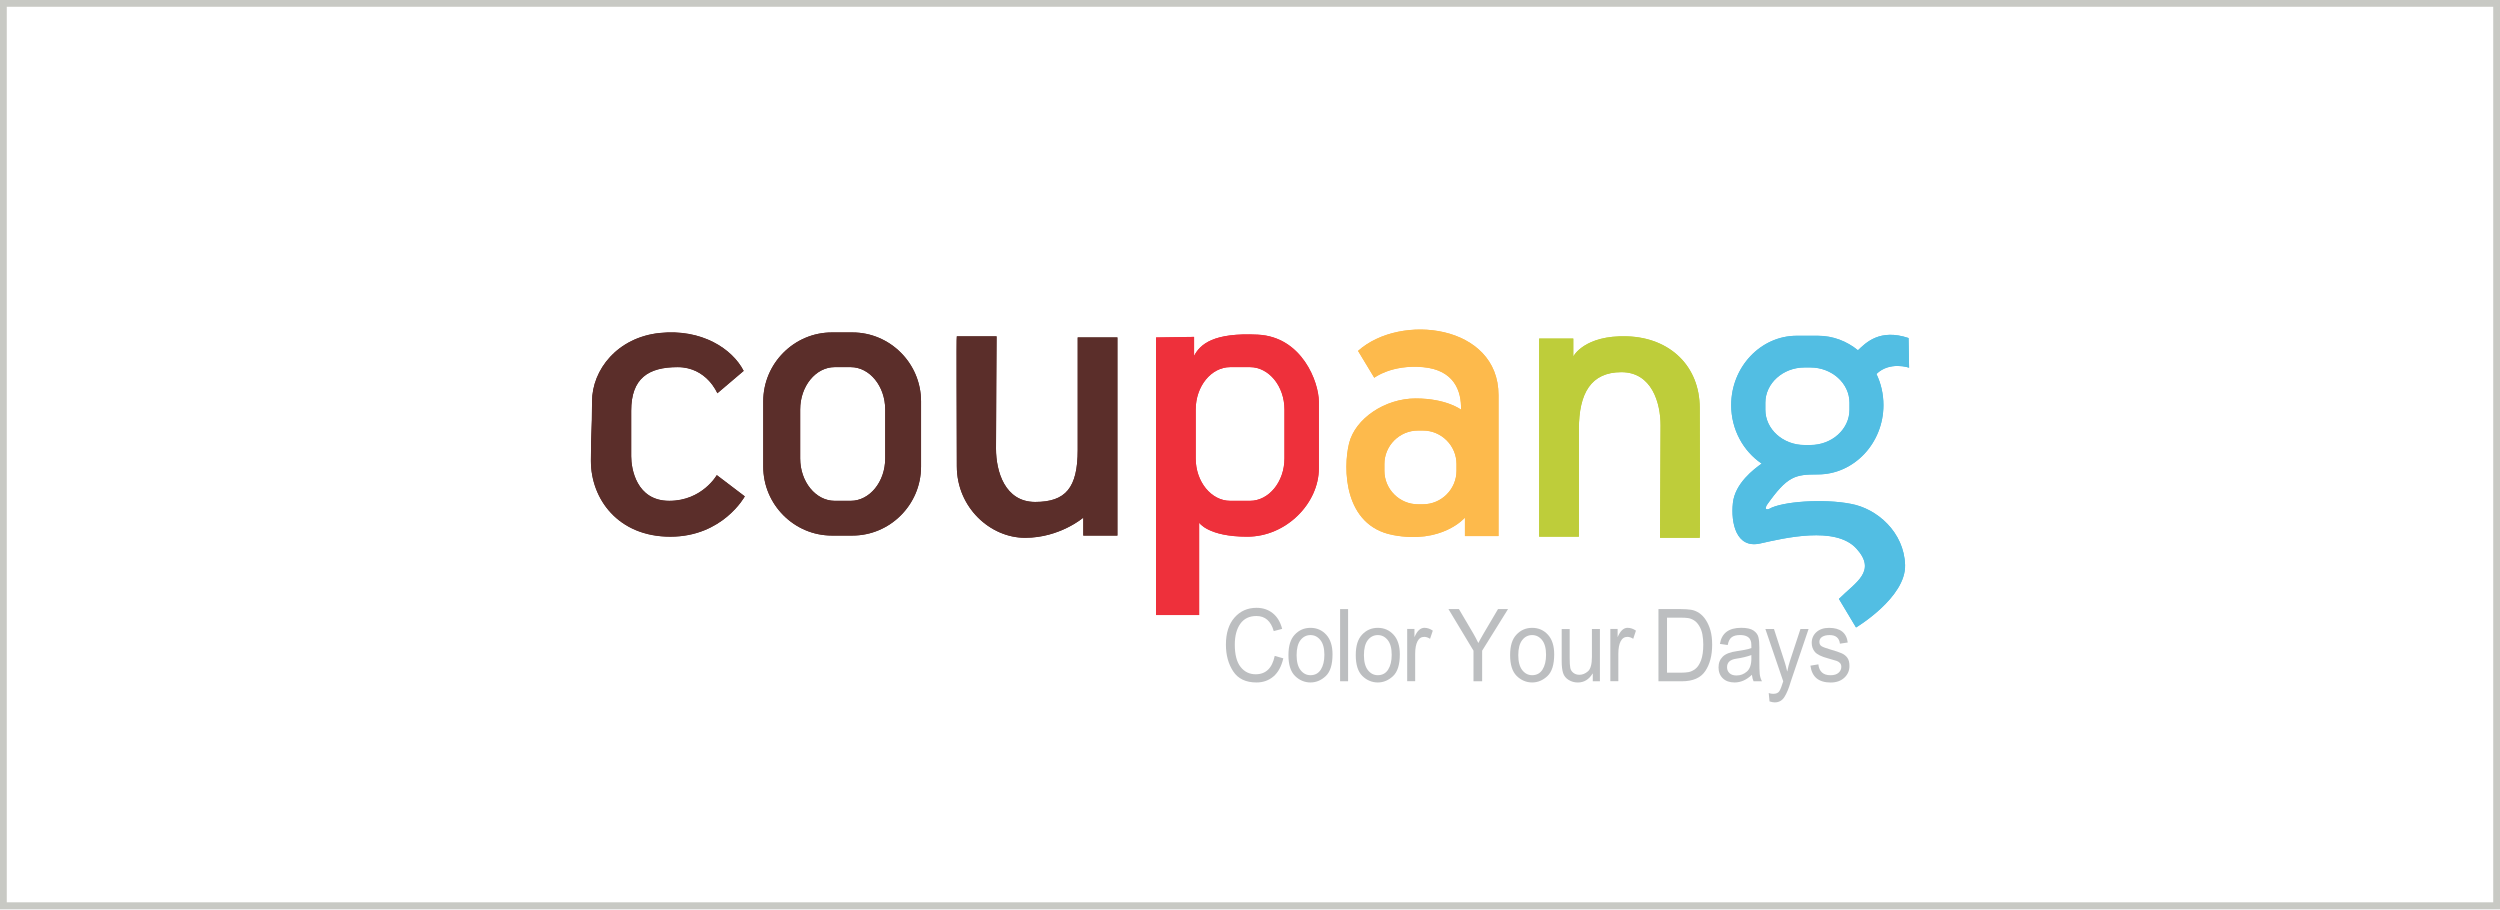
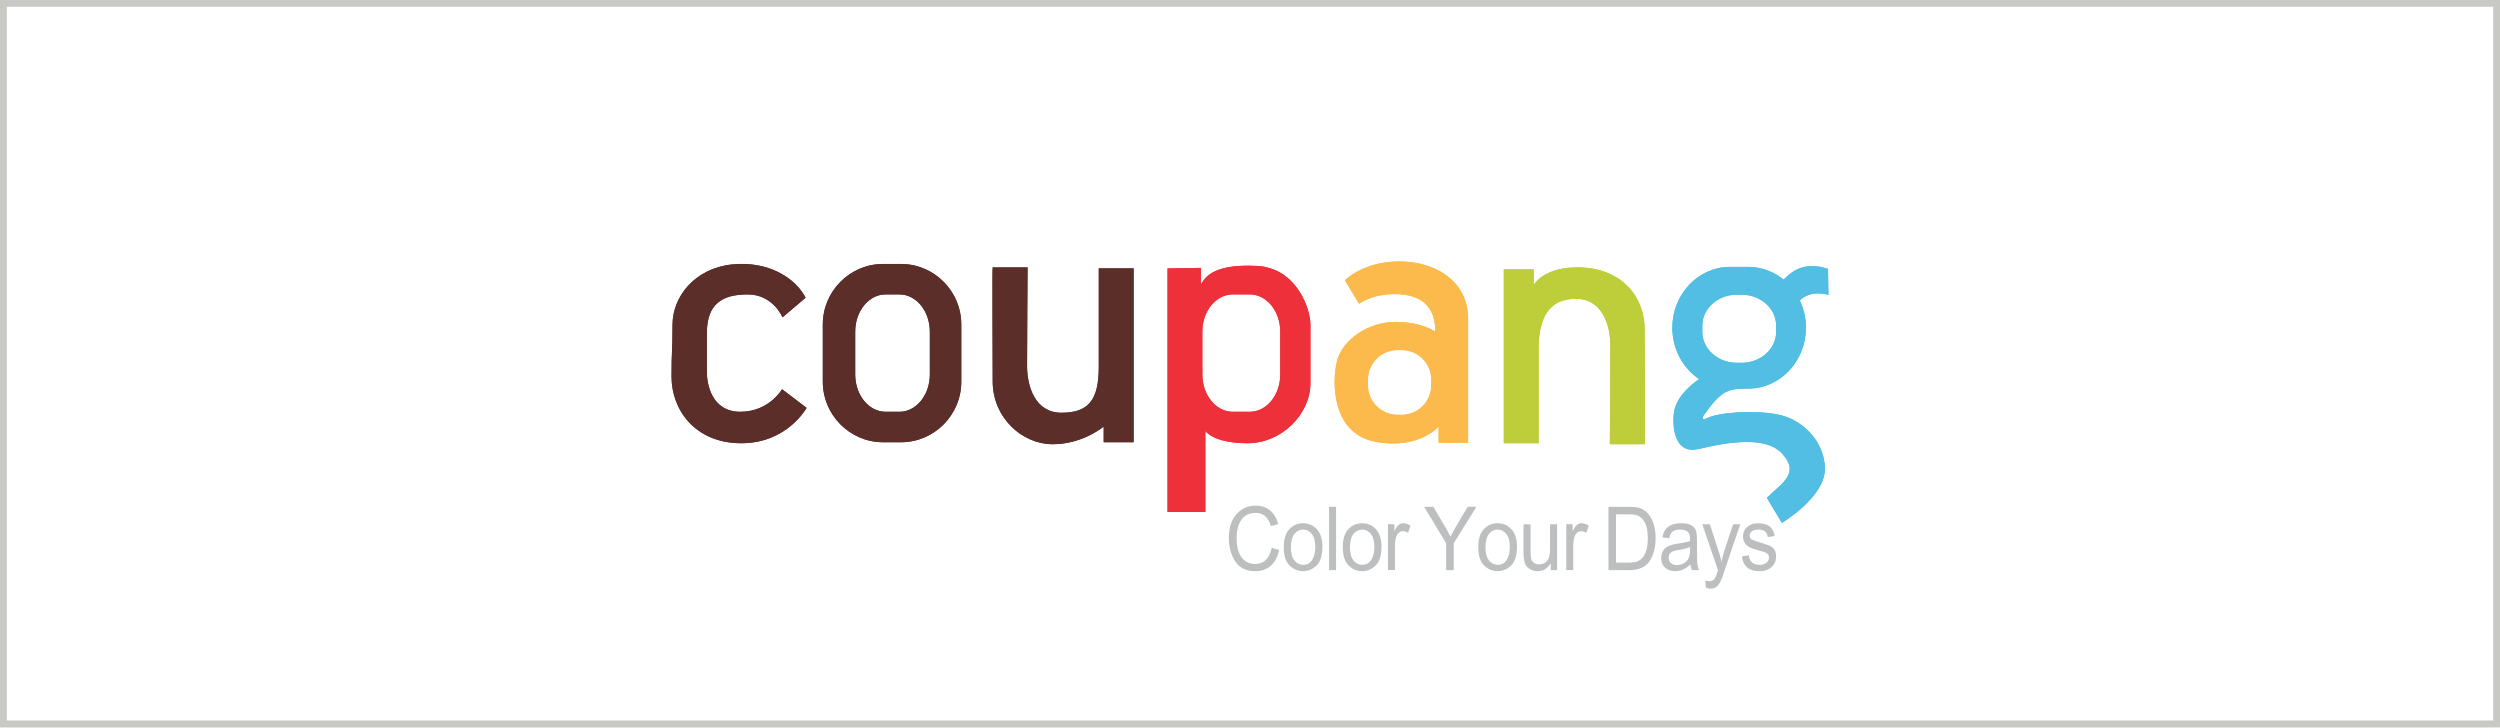
- <svg xmlns="http://www.w3.org/2000/svg" width="275" height="100" viewBox="0 0 275 100" fill="none">
-   <rect x="0.372" y="0.372" width="274.255" height="99.255" fill="white" />
-   <rect x="0.372" y="0.372" width="274.255" height="99.255" stroke="#C8C9C4" stroke-width="0.745" />
-   <g clip-path="url(#clip0_10_4028)">
-     <path fill-rule="evenodd" clip-rule="evenodd" d="M81.805 40.801L78.909 43.263C78.909 43.263 77.744 40.388 74.54 40.388C71.336 40.388 69.432 41.603 69.432 45.192V50.198C69.432 51.546 69.987 55.1 73.617 55.1C77.246 55.1 78.848 52.27 78.848 52.27L81.926 54.608C81.926 54.608 79.511 59.04 73.74 59.04C67.969 59.04 65 54.862 65 50.702C65 47.057 65.124 47.736 65.124 44.189C65.124 40.642 67.947 37.114 72.57 36.632C77.192 36.153 80.558 38.38 81.802 40.801H81.805Z" fill="#5B2E2A" />
-     <path fill-rule="evenodd" clip-rule="evenodd" d="M105.254 37H109.622C109.622 37 109.559 46.898 109.559 49.37C109.559 51.841 110.527 55.22 113.867 55.22C117.208 55.22 118.547 53.685 118.547 49.494V37.124H122.912V58.916H119.162V56.943C119.162 56.943 116.58 59.16 112.76 59.16C108.94 59.16 105.251 55.839 105.251 51.28C105.251 46.721 105.187 37 105.251 37H105.254Z" fill="#5B2E2A" />
-     <path fill-rule="evenodd" clip-rule="evenodd" d="M186.97 59.16H182.601C182.601 59.16 182.665 49.262 182.665 46.787C182.665 44.313 181.7 40.94 178.357 40.94C175.013 40.94 173.68 43.25 173.68 47.206V59.037H169.312V37.248H173.065V39.218C173.065 39.218 174.258 36.848 179.001 37.003C183.747 37.159 186.97 40.322 186.97 44.881C186.97 49.44 187.034 59.16 186.97 59.16Z" fill="#BECD3A" />
-     <path fill-rule="evenodd" clip-rule="evenodd" d="M91.51 36.572H93.76C97.916 36.572 101.313 39.979 101.313 44.151V51.334C101.313 55.503 97.916 58.913 93.76 58.913H91.51C87.357 58.913 83.956 55.503 83.956 51.334V44.151C83.956 39.979 87.357 36.572 91.51 36.572ZM91.821 40.385C89.73 40.385 88.02 42.486 88.02 45.046V50.436C88.02 52.996 89.73 55.096 91.821 55.096H93.572C95.666 55.096 97.373 52.999 97.373 50.436V45.046C97.373 42.486 95.663 40.385 93.572 40.385H91.821Z" fill="#5B2E2A" />
-     <path fill-rule="evenodd" clip-rule="evenodd" d="M127.164 37.124V67.654H131.904V57.498C131.904 57.498 132.881 59.037 137.195 59.037C141.51 59.037 145.073 55.344 145.073 51.527V44.202C145.073 42.048 143.233 37.057 138.363 36.816C133.496 36.575 132.018 37.86 131.348 39.157V37.063L127.161 37.127L127.164 37.124ZM135.33 40.385H137.491C139.581 40.385 141.291 42.485 141.291 45.046V50.436C141.291 52.996 139.578 55.096 137.491 55.096H135.33C133.239 55.096 131.526 52.999 131.526 50.436V45.046C131.526 42.485 133.239 40.385 135.33 40.385Z" fill="#EE303B" />
-     <path fill-rule="evenodd" clip-rule="evenodd" d="M149.388 38.602L151.171 41.556C151.171 41.556 153.081 40.081 156.526 40.388C159.971 40.696 160.774 43.034 160.714 45.065C160.714 45.065 159.112 43.834 155.727 43.834C152.341 43.834 149.08 46.048 148.404 48.758C147.728 51.467 147.789 57.806 153.204 58.85C158.623 59.897 161.145 56.94 161.145 56.94V58.97H164.838V43.463C164.838 35.718 154.074 34.405 149.388 38.602ZM155.971 47.362H156.529C158.556 47.362 160.216 49.021 160.216 51.048V51.788C160.216 53.815 158.556 55.477 156.529 55.477H155.971C153.944 55.477 152.284 53.818 152.284 51.788V51.048C152.284 49.021 153.944 47.362 155.971 47.362Z" fill="#FDBA4C" />
-     <path fill-rule="evenodd" clip-rule="evenodd" d="M204.375 38.532C205.251 37.701 206.78 36.128 209.94 37.187L210 40.449C210 40.449 207.877 39.709 206.409 41.14C206.903 42.171 207.179 43.336 207.179 44.563C207.179 48.758 203.934 52.187 199.971 52.187C197.44 52.187 196.608 52.355 194.34 55.569C193.985 56.251 194.619 55.975 194.619 55.975C196.012 55.163 200.6 54.84 203.569 55.423C206.494 55.94 209.451 58.564 209.559 62.149C209.664 65.737 204.166 69.024 204.166 69.024L202.284 65.883C204.093 64.072 206.497 62.853 204.2 60.338C201.903 57.828 196.259 59.196 193.614 59.786C190.968 60.379 190.384 57.498 190.619 55.325C190.857 53.152 192.96 51.588 193.785 51.001C191.77 49.643 190.431 47.263 190.431 44.567C190.431 40.373 193.677 36.94 197.64 36.94H199.975C201.627 36.94 203.153 37.536 204.378 38.536L204.375 38.532ZM198.49 40.423C196.123 40.423 194.188 42.168 194.188 44.3V45.081C194.188 47.213 196.123 48.958 198.49 48.958H199.14C201.51 48.958 203.442 47.213 203.442 45.081V44.3C203.442 42.168 201.51 40.423 199.14 40.423H198.49Z" fill="#52BEE3" />
-     <path d="M141.164 72.419C140.955 73.31 140.593 73.977 140.076 74.414C139.559 74.852 138.937 75.071 138.21 75.071C137.04 75.071 136.19 74.665 135.653 73.85C135.117 73.034 134.851 72.057 134.851 70.912C134.851 69.646 135.165 68.653 135.793 67.936C136.421 67.219 137.23 66.86 138.217 66.86C138.912 66.86 139.508 67.057 140 67.451C140.495 67.844 140.841 68.418 141.037 69.176L140.111 69.421C139.955 68.869 139.717 68.453 139.4 68.177C139.083 67.898 138.683 67.761 138.207 67.761C137.427 67.761 136.837 68.047 136.434 68.615C136.031 69.183 135.828 69.947 135.828 70.902C135.828 72.006 136.04 72.828 136.466 73.364C136.891 73.903 137.443 74.17 138.125 74.17C138.683 74.17 139.137 74.002 139.486 73.666C139.835 73.329 140.079 72.825 140.219 72.149L141.161 72.416L141.164 72.419Z" fill="#BCBEC0" />
-     <path d="M144.15 69.062C144.848 69.062 145.428 69.316 145.888 69.82C146.348 70.325 146.577 71.045 146.577 71.974C146.577 73.104 146.329 73.903 145.831 74.37C145.333 74.836 144.775 75.071 144.15 75.071C143.525 75.071 142.928 74.83 142.449 74.351C141.967 73.872 141.729 73.11 141.729 72.067C141.729 71.023 141.961 70.302 142.427 69.808C142.89 69.313 143.468 69.062 144.153 69.062H144.15ZM144.15 74.271C144.651 74.271 145.032 74.065 145.292 73.653C145.552 73.24 145.682 72.701 145.682 72.028C145.682 71.311 145.536 70.769 145.241 70.404C144.946 70.039 144.584 69.858 144.153 69.858C143.721 69.858 143.341 70.042 143.055 70.413C142.77 70.785 142.627 71.334 142.627 72.067C142.627 72.799 142.773 73.345 143.065 73.716C143.356 74.087 143.718 74.271 144.153 74.271H144.15Z" fill="#BCBEC0" />
-     <path d="M148.29 74.938H147.411V67H148.29V74.938Z" fill="#BCBEC0" />
-     <path d="M151.554 69.062C152.252 69.062 152.833 69.316 153.293 69.82C153.753 70.325 153.981 71.045 153.981 71.974C153.981 73.104 153.734 73.903 153.236 74.37C152.738 74.836 152.179 75.071 151.554 75.071C150.929 75.071 150.333 74.83 149.854 74.351C149.372 73.872 149.134 73.11 149.134 72.067C149.134 71.023 149.365 70.302 149.832 69.808C150.295 69.313 150.872 69.062 151.558 69.062H151.554ZM151.554 74.271C152.056 74.271 152.436 74.065 152.697 73.653C152.957 73.24 153.087 72.701 153.087 72.028C153.087 71.311 152.941 70.769 152.646 70.404C152.351 70.039 151.989 69.858 151.558 69.858C151.126 69.858 150.745 70.042 150.46 70.413C150.174 70.785 150.032 71.334 150.032 72.067C150.032 72.799 150.178 73.345 150.469 73.716C150.761 74.087 151.123 74.271 151.558 74.271H151.554Z" fill="#BCBEC0" />
-     <path d="M156.707 69.062C157.005 69.062 157.306 69.163 157.608 69.37L157.306 70.268C157.087 70.128 156.875 70.055 156.669 70.055C156.342 70.055 156.091 70.217 155.923 70.544C155.755 70.87 155.669 71.327 155.669 71.917V74.931H154.79V69.186H155.59V70.052H155.609C155.888 69.389 156.253 69.056 156.707 69.056V69.062Z" fill="#BCBEC0" />
-     <path d="M165.882 67L163.036 71.575V74.938H162.084V71.575L159.33 67H160.482L162.053 69.668C162.211 69.938 162.402 70.293 162.617 70.734C162.754 70.439 163.474 69.192 164.781 67H165.882Z" fill="#BCBEC0" />
-     <path d="M168.534 69.062C169.232 69.062 169.813 69.316 170.273 69.82C170.733 70.325 170.961 71.045 170.961 71.974C170.961 73.104 170.714 73.903 170.216 74.37C169.717 74.836 169.159 75.071 168.534 75.071C167.909 75.071 167.313 74.83 166.834 74.351C166.351 73.872 166.113 73.11 166.113 72.067C166.113 71.023 166.345 70.302 166.811 69.808C167.275 69.313 167.852 69.062 168.537 69.062H168.534ZM168.534 74.271C169.035 74.271 169.416 74.065 169.676 73.653C169.936 73.24 170.066 72.701 170.066 72.028C170.066 71.311 169.921 70.769 169.625 70.404C169.33 70.039 168.969 69.858 168.537 69.858C168.106 69.858 167.725 70.042 167.44 70.413C167.154 70.785 167.011 71.334 167.011 72.067C167.011 72.799 167.157 73.345 167.449 73.716C167.741 74.087 168.103 74.271 168.537 74.271H168.534Z" fill="#BCBEC0" />
-     <path d="M175.99 74.938H175.206V74.094H175.181C174.784 74.747 174.242 75.074 173.556 75.074C173.195 75.074 172.861 74.982 172.554 74.795C172.246 74.608 172.043 74.354 171.938 74.027C171.837 73.7 171.786 73.278 171.786 72.758V69.195H172.665V72.377C172.665 72.885 172.687 73.25 172.731 73.472C172.776 73.691 172.89 73.875 173.074 74.014C173.258 74.157 173.48 74.227 173.737 74.227C174.067 74.227 174.381 74.1 174.673 73.846C174.965 73.593 175.111 73.063 175.111 72.263V69.192H175.99V74.938Z" fill="#BCBEC0" />
-     <path d="M179.054 69.062C179.353 69.062 179.654 69.163 179.955 69.37L179.654 70.268C179.435 70.128 179.223 70.055 179.016 70.055C178.69 70.055 178.439 70.217 178.271 70.544C178.103 70.87 178.017 71.327 178.017 71.917V74.931H177.138V69.186H177.938V70.052H177.957C178.236 69.389 178.601 69.056 179.054 69.056V69.062Z" fill="#BCBEC0" />
-     <path d="M182.427 67H184.895C185.327 67 185.701 67.025 186.012 67.073C186.323 67.12 186.621 67.241 186.907 67.431C187.192 67.622 187.44 67.882 187.652 68.215C187.865 68.548 188.033 68.929 188.153 69.36C188.274 69.792 188.337 70.315 188.337 70.927C188.337 72.098 188.087 73.056 187.585 73.811C187.084 74.563 186.224 74.941 185.003 74.941H182.43V67.003L182.427 67ZM183.372 73.995H184.905C185.216 73.995 185.495 73.973 185.742 73.932C185.986 73.888 186.237 73.77 186.488 73.58C186.738 73.389 186.948 73.075 187.113 72.638C187.278 72.2 187.36 71.622 187.36 70.905C187.36 70.509 187.328 70.138 187.265 69.792C187.202 69.446 187.084 69.132 186.913 68.85C186.742 68.567 186.545 68.358 186.326 68.228C186.104 68.094 185.888 68.015 185.679 67.987C185.469 67.958 185.2 67.942 184.873 67.942H183.372V73.995Z" fill="#BCBEC0" />
-     <path d="M193.81 74.938H192.89C192.804 74.757 192.744 74.522 192.709 74.227C192.122 74.788 191.485 75.071 190.803 75.071C190.257 75.071 189.825 74.919 189.511 74.617C189.197 74.313 189.039 73.913 189.039 73.415C189.039 72.917 189.191 72.546 189.495 72.238C189.8 71.93 190.327 71.724 191.079 71.622L191.897 71.486C192.202 71.432 192.456 71.365 192.652 71.286C192.652 70.994 192.643 70.788 192.627 70.667C192.611 70.547 192.563 70.42 192.484 70.29C192.405 70.16 192.278 70.055 192.1 69.976C191.926 69.896 191.688 69.855 191.393 69.855C191.015 69.855 190.717 69.931 190.498 70.087C190.279 70.242 190.127 70.531 190.048 70.953L189.191 70.829C189.286 70.242 189.527 69.798 189.917 69.503C190.308 69.208 190.844 69.059 191.526 69.059C192.148 69.059 192.601 69.16 192.893 69.363C193.185 69.567 193.363 69.814 193.429 70.103C193.496 70.391 193.528 70.763 193.528 71.219V72.53C193.528 73.326 193.541 73.862 193.569 74.135C193.598 74.408 193.677 74.674 193.81 74.934V74.938ZM192.649 72.409V72.057C192.192 72.225 191.631 72.362 190.968 72.46C190.304 72.558 189.975 72.869 189.975 73.393C189.975 73.656 190.063 73.875 190.244 74.046C190.422 74.218 190.679 74.303 191.015 74.303C191.447 74.303 191.827 74.16 192.157 73.872C192.487 73.586 192.652 73.097 192.652 72.406L192.649 72.409Z" fill="#BCBEC0" />
-     <path d="M198.943 69.192L196.964 75.033C196.964 75.033 196.957 75.052 196.954 75.071C196.767 75.721 196.545 76.248 196.294 76.654C196.044 77.06 195.685 77.263 195.219 77.263C195.063 77.263 194.873 77.228 194.648 77.155L194.559 76.235C194.727 76.292 194.892 76.321 195.057 76.321C195.381 76.321 195.606 76.223 195.733 76.023C195.856 75.823 195.999 75.464 196.155 74.944L194.191 69.189H195.136L196.355 72.952C196.427 73.183 196.504 73.481 196.583 73.846H196.602C196.684 73.427 196.786 73.028 196.913 72.65L198.049 69.192H198.94H198.943Z" fill="#BCBEC0" />
-     <path d="M202.392 70.801C202.354 70.487 202.24 70.252 202.049 70.093C201.859 69.934 201.596 69.858 201.256 69.858C200.917 69.858 200.65 69.922 200.444 70.049C200.238 70.176 200.133 70.36 200.133 70.601C200.133 70.829 200.216 70.991 200.381 71.089C200.546 71.188 200.869 71.305 201.355 71.448C201.9 71.603 202.309 71.74 202.579 71.86C202.852 71.981 203.061 72.146 203.214 72.362C203.366 72.577 203.439 72.876 203.439 73.256C203.439 73.77 203.252 74.202 202.874 74.551C202.497 74.9 201.992 75.077 201.364 75.077C200.736 75.077 200.193 74.922 199.825 74.614C199.457 74.306 199.229 73.843 199.146 73.224L200.019 73.079C200.063 73.478 200.2 73.78 200.422 73.976C200.644 74.176 200.955 74.275 201.355 74.275C201.754 74.275 202.033 74.186 202.237 74.008C202.44 73.83 202.544 73.612 202.544 73.355C202.544 73.18 202.497 73.044 202.402 72.939C202.306 72.834 202.189 72.755 202.049 72.704C201.907 72.653 201.589 72.558 201.098 72.425C200.362 72.231 199.879 71.993 199.641 71.714C199.407 71.435 199.289 71.105 199.289 70.718C199.289 70.239 199.461 69.843 199.806 69.532C200.152 69.221 200.615 69.065 201.196 69.065C201.815 69.065 202.294 69.198 202.636 69.468C202.979 69.738 203.185 70.138 203.252 70.674L202.395 70.804L202.392 70.801Z" fill="#BCBEC0" />
-     <path fill-rule="evenodd" clip-rule="evenodd" d="M81.802 40.794L78.905 43.253C78.905 43.253 77.744 40.379 74.54 40.379C71.335 40.379 69.432 41.591 69.432 45.179V50.185C69.432 51.53 69.987 55.087 73.617 55.087C77.246 55.087 78.848 52.257 78.848 52.257L81.926 54.595C81.926 54.595 79.511 59.027 73.74 59.027C67.969 59.027 65 54.858 65 50.693C65 47.047 65.124 47.726 65.124 44.183C65.124 40.639 67.947 37.108 72.57 36.626C77.192 36.143 80.558 38.37 81.802 40.794Z" fill="#5B2E2A" />
-     <path fill-rule="evenodd" clip-rule="evenodd" d="M105.254 36.993H109.625C109.625 36.993 109.562 46.892 109.562 49.364C109.562 51.835 110.526 55.211 113.87 55.211C117.214 55.211 118.547 53.675 118.547 49.487V37.117H122.919V58.91H119.162V56.936C119.162 56.936 116.58 59.154 112.76 59.154C108.94 59.154 105.25 55.832 105.25 51.276C105.25 46.721 105.19 36.997 105.25 36.997L105.254 36.993Z" fill="#5B2E2A" />
-     <path fill-rule="evenodd" clip-rule="evenodd" d="M186.973 59.154H182.601C182.601 59.154 182.662 49.255 182.662 46.781C182.662 44.306 181.697 40.934 178.353 40.934C175.009 40.934 173.674 43.24 173.674 47.2V59.03H169.305V37.238H173.058V39.211C173.058 39.211 174.251 36.841 178.997 36.993C183.74 37.149 186.97 40.315 186.97 44.871C186.97 49.427 187.03 59.151 186.97 59.151L186.973 59.154Z" fill="#BECD3A" />
-     <path fill-rule="evenodd" clip-rule="evenodd" d="M91.513 36.565H93.763C97.919 36.565 101.316 39.976 101.316 44.148V51.327C101.316 55.496 97.919 58.907 93.763 58.907H91.513C87.357 58.907 83.959 55.496 83.959 51.327V44.148C83.959 39.979 87.357 36.565 91.513 36.565ZM91.821 40.379C89.73 40.379 88.02 42.476 88.02 45.039V50.429C88.02 52.993 89.73 55.09 91.821 55.09H93.572C95.663 55.09 97.373 52.993 97.373 50.429V45.039C97.373 42.476 95.663 40.379 93.572 40.379H91.821Z" fill="#5B2E2A" />
-     <path fill-rule="evenodd" clip-rule="evenodd" d="M127.167 37.117V67.647H131.907V57.492C131.907 57.492 132.884 59.03 137.198 59.03C141.513 59.03 145.076 55.341 145.076 51.521V44.195C145.076 42.041 143.236 37.051 138.366 36.81C133.496 36.569 132.021 37.85 131.348 39.148V37.054L127.164 37.117H127.167ZM135.33 40.379H137.49C139.581 40.379 141.291 42.476 141.291 45.039V50.429C141.291 52.99 139.581 55.09 137.49 55.09H135.33C133.239 55.09 131.529 52.993 131.529 50.429V45.039C131.529 42.476 133.239 40.379 135.33 40.379Z" fill="#EE303B" />
-     <path fill-rule="evenodd" clip-rule="evenodd" d="M149.384 38.596L151.171 41.549C151.171 41.549 153.077 40.074 156.526 40.382C159.974 40.69 160.774 43.025 160.71 45.058C160.71 45.058 159.112 43.827 155.723 43.827C152.335 43.827 149.077 46.042 148.398 48.751C147.722 51.461 147.782 57.799 153.198 58.846C158.613 59.893 161.139 56.94 161.139 56.94V58.97H164.835V43.456C164.835 35.712 154.067 34.395 149.384 38.596ZM155.971 47.355H156.529C158.556 47.355 160.216 49.014 160.216 51.042V51.781C160.216 53.808 158.556 55.468 156.529 55.468H155.971C153.943 55.468 152.284 53.808 152.284 51.781V51.042C152.284 49.014 153.943 47.355 155.971 47.355Z" fill="#FDBA4C" />
-     <path fill-rule="evenodd" clip-rule="evenodd" d="M204.375 38.526C205.254 37.691 206.783 36.121 209.943 37.181L210 40.442C210 40.442 207.881 39.703 206.408 41.134C206.903 42.165 207.179 43.329 207.179 44.557C207.179 48.751 203.937 52.184 199.971 52.184C197.443 52.184 196.611 52.355 194.34 55.566C193.988 56.245 194.619 55.972 194.619 55.972C196.012 55.16 200.603 54.836 203.569 55.417C206.494 55.934 209.454 58.558 209.559 62.143C209.664 65.728 204.162 69.018 204.162 69.018L202.281 65.877C204.092 64.065 206.494 62.847 204.197 60.334C201.9 57.822 196.259 59.189 193.613 59.779C190.967 60.369 190.381 57.492 190.618 55.318C190.856 53.145 192.96 51.578 193.785 50.991C191.773 49.633 190.431 47.254 190.431 44.557C190.431 40.363 193.677 36.93 197.639 36.93H199.974C201.627 36.93 203.153 37.526 204.375 38.526ZM198.493 40.417C196.126 40.417 194.191 42.162 194.191 44.294V45.071C194.191 47.203 196.126 48.948 198.493 48.948H199.143C201.51 48.948 203.445 47.203 203.445 45.071V44.294C203.445 42.162 201.51 40.417 199.143 40.417H198.493Z" fill="#52BEE3" />
+ <svg xmlns="http://www.w3.org/2000/svg" width="275" height="80" viewBox="0 0 275 80" fill="none">
+   <rect x="0.372" y="0.372" width="274.255" height="79.255" fill="white" />
+   <rect x="0.372" y="0.372" width="274.255" height="79.255" stroke="#C8C9C4" stroke-width="0.745" />
+   <g clip-path="url(#clip0_359_1695)">
+     <path fill-rule="evenodd" clip-rule="evenodd" d="M88.618 32.752L86.076 34.913C86.076 34.913 85.054 32.39 82.242 32.39C79.43 32.39 77.759 33.457 77.759 36.606V41C77.759 42.183 78.246 45.302 81.432 45.302C84.617 45.302 86.023 42.818 86.023 42.818L88.724 44.87C88.724 44.87 86.605 48.76 81.54 48.76C76.475 48.76 73.869 45.093 73.869 41.443C73.869 38.243 73.978 38.839 73.978 35.726C73.978 32.613 76.456 29.517 80.513 29.094C84.57 28.673 87.524 30.628 88.615 32.752H88.618Z" fill="#5B2E2A" />
+     <path fill-rule="evenodd" clip-rule="evenodd" d="M109.197 29.416H113.032C113.032 29.416 112.976 38.104 112.976 40.273C112.976 42.442 113.825 45.407 116.757 45.407C119.689 45.407 120.864 44.06 120.864 40.382V29.525H124.696V48.651H121.404V46.919C121.404 46.919 119.138 48.866 115.785 48.866C112.433 48.866 109.195 45.95 109.195 41.949C109.195 37.948 109.139 29.416 109.195 29.416H109.197Z" fill="#5B2E2A" />
+     <path fill-rule="evenodd" clip-rule="evenodd" d="M180.916 48.865H177.082C177.082 48.865 177.138 40.178 177.138 38.006C177.138 35.834 176.291 32.874 173.356 32.874C170.422 32.874 169.252 34.902 169.252 38.374V48.757H165.418V29.633H168.712V31.363C168.712 31.363 169.759 29.283 173.922 29.419C178.087 29.555 180.916 32.332 180.916 36.333C180.916 40.334 180.972 48.865 180.916 48.865Z" fill="#BECD3A" />
+     <path fill-rule="evenodd" clip-rule="evenodd" d="M97.136 29.041H99.11C102.757 29.041 105.74 32.031 105.74 35.693V41.996C105.74 45.655 102.757 48.648 99.11 48.648H97.136C93.491 48.648 90.506 45.655 90.506 41.996V35.693C90.506 32.031 93.491 29.041 97.136 29.041ZM97.409 32.387C95.573 32.387 94.073 34.231 94.073 36.478V41.209C94.073 43.456 95.573 45.299 97.409 45.299H98.945C100.783 45.299 102.281 43.458 102.281 41.209V36.478C102.281 34.231 100.78 32.387 98.945 32.387H97.409Z" fill="#5B2E2A" />
+     <path fill-rule="evenodd" clip-rule="evenodd" d="M128.427 29.525V56.319H132.587V47.407C132.587 47.407 133.444 48.757 137.231 48.757C141.018 48.757 144.145 45.516 144.145 42.166V35.737C144.145 33.846 142.53 29.466 138.256 29.255C133.984 29.043 132.687 30.171 132.099 31.31V29.472L128.424 29.528L128.427 29.525ZM135.594 32.387H137.49C139.325 32.387 140.826 34.231 140.826 36.478V41.208C140.826 43.455 139.322 45.299 137.49 45.299H135.594C133.759 45.299 132.255 43.458 132.255 41.208V36.478C132.255 34.231 133.759 32.387 135.594 32.387Z" fill="#EE303B" />
+     <path fill-rule="evenodd" clip-rule="evenodd" d="M147.932 30.823L149.497 33.415C149.497 33.415 151.173 32.12 154.197 32.39C157.221 32.66 157.926 34.712 157.873 36.494C157.873 36.494 156.467 35.414 153.496 35.414C150.525 35.414 147.662 37.358 147.069 39.736C146.476 42.113 146.529 47.677 151.282 48.593C156.038 49.512 158.251 46.917 158.251 46.917V48.699H161.492V35.088C161.492 28.291 152.045 27.139 147.932 30.823ZM153.71 38.51H154.2C155.979 38.51 157.436 39.967 157.436 41.746V42.395C157.436 44.174 155.979 45.633 154.2 45.633H153.71C151.931 45.633 150.474 44.177 150.474 42.395V41.746C150.474 39.967 151.931 38.51 153.71 38.51Z" fill="#FDBA4C" />
+     <path fill-rule="evenodd" clip-rule="evenodd" d="M196.193 30.761C196.961 30.032 198.303 28.651 201.077 29.581L201.129 32.443C201.129 32.443 199.267 31.794 197.978 33.05C198.412 33.955 198.654 34.977 198.654 36.055C198.654 39.736 195.806 42.746 192.328 42.746C190.106 42.746 189.376 42.893 187.386 45.714C187.074 46.312 187.631 46.07 187.631 46.07C188.853 45.357 192.879 45.073 195.485 45.586C198.053 46.04 200.648 48.342 200.742 51.489C200.834 54.638 196.009 57.523 196.009 57.523L194.358 54.766C195.945 53.176 198.055 52.107 196.04 49.899C194.024 47.696 189.07 48.896 186.748 49.414C184.426 49.935 183.913 47.407 184.119 45.499C184.328 43.592 186.174 42.219 186.898 41.704C185.13 40.513 183.955 38.424 183.955 36.057C183.955 32.376 186.804 29.364 190.281 29.364H192.331C193.781 29.364 195.121 29.887 196.195 30.764L196.193 30.761ZM191.028 32.421C188.95 32.421 187.252 33.952 187.252 35.824V36.508C187.252 38.38 188.95 39.911 191.028 39.911H191.598C193.678 39.911 195.374 38.38 195.374 36.508V35.824C195.374 33.952 193.678 32.421 191.598 32.421H191.028Z" fill="#52BEE3" />
+     <path d="M140.715 60.502C140.531 61.284 140.214 61.869 139.76 62.253C139.306 62.638 138.76 62.83 138.123 62.83C137.095 62.83 136.349 62.473 135.878 61.758C135.408 61.042 135.174 60.184 135.174 59.179C135.174 58.068 135.449 57.197 136.001 56.568C136.552 55.938 137.262 55.623 138.128 55.623C138.738 55.623 139.261 55.796 139.693 56.141C140.127 56.487 140.431 56.991 140.603 57.656L139.79 57.871C139.654 57.386 139.445 57.021 139.167 56.779C138.888 56.534 138.537 56.414 138.12 56.414C137.435 56.414 136.917 56.665 136.563 57.163C136.21 57.662 136.031 58.333 136.031 59.171C136.031 60.14 136.218 60.861 136.591 61.332C136.964 61.805 137.449 62.039 138.047 62.039C138.537 62.039 138.936 61.891 139.242 61.596C139.548 61.301 139.763 60.858 139.885 60.265L140.712 60.499L140.715 60.502Z" fill="#BCBEC0" />
+     <path d="M143.335 57.556C143.948 57.556 144.458 57.778 144.861 58.221C145.265 58.664 145.466 59.296 145.466 60.112C145.466 61.103 145.248 61.805 144.811 62.214C144.374 62.623 143.884 62.829 143.335 62.829C142.787 62.829 142.263 62.618 141.843 62.197C141.42 61.777 141.211 61.109 141.211 60.193C141.211 59.276 141.414 58.644 141.824 58.21C142.23 57.776 142.737 57.556 143.338 57.556H143.335ZM143.335 62.128C143.775 62.128 144.11 61.947 144.338 61.585C144.566 61.223 144.68 60.749 144.68 60.159C144.68 59.53 144.552 59.054 144.293 58.733C144.034 58.413 143.717 58.255 143.338 58.255C142.96 58.255 142.625 58.416 142.375 58.742C142.124 59.068 141.999 59.549 141.999 60.193C141.999 60.836 142.127 61.315 142.383 61.64C142.639 61.966 142.957 62.128 143.338 62.128H143.335Z" fill="#BCBEC0" />
+     <path d="M146.969 62.713H146.197V55.746H146.969V62.713Z" fill="#BCBEC0" />
+     <path d="M149.834 57.556C150.446 57.556 150.956 57.778 151.359 58.221C151.763 58.664 151.964 59.296 151.964 60.112C151.964 61.103 151.746 61.805 151.309 62.214C150.872 62.623 150.382 62.829 149.834 62.829C149.285 62.829 148.761 62.618 148.341 62.197C147.918 61.777 147.709 61.109 147.709 60.193C147.709 59.276 147.912 58.644 148.322 58.21C148.728 57.776 149.235 57.556 149.836 57.556H149.834ZM149.834 62.128C150.273 62.128 150.608 61.947 150.836 61.585C151.064 61.223 151.178 60.749 151.178 60.159C151.178 59.53 151.05 59.054 150.791 58.733C150.532 58.413 150.215 58.255 149.836 58.255C149.458 58.255 149.123 58.416 148.873 58.742C148.622 59.068 148.497 59.549 148.497 60.193C148.497 60.836 148.625 61.315 148.881 61.64C149.137 61.966 149.455 62.128 149.836 62.128H149.834Z" fill="#BCBEC0" />
+     <path d="M154.356 57.556C154.617 57.556 154.882 57.645 155.146 57.826L154.882 58.614C154.69 58.491 154.503 58.427 154.322 58.427C154.035 58.427 153.815 58.569 153.668 58.856C153.52 59.143 153.445 59.544 153.445 60.062V62.707H152.674V57.664H153.376V58.425H153.392C153.637 57.843 153.957 57.55 154.356 57.55V57.556Z" fill="#BCBEC0" />
+     <path d="M162.408 55.746L159.91 59.761V62.713H159.075V59.761L156.658 55.746H157.669L159.047 58.088C159.186 58.325 159.354 58.636 159.543 59.023C159.663 58.764 160.295 57.67 161.442 55.746H162.408Z" fill="#BCBEC0" />
+     <path d="M164.736 57.556C165.348 57.556 165.858 57.778 166.262 58.221C166.665 58.664 166.866 59.296 166.866 60.112C166.866 61.103 166.649 61.805 166.212 62.214C165.774 62.623 165.284 62.829 164.736 62.829C164.187 62.829 163.664 62.618 163.243 62.197C162.82 61.777 162.611 61.109 162.611 60.193C162.611 59.276 162.815 58.644 163.224 58.21C163.63 57.776 164.137 57.556 164.739 57.556H164.736ZM164.736 62.128C165.176 62.128 165.51 61.947 165.738 61.585C165.967 61.223 166.081 60.749 166.081 60.159C166.081 59.53 165.953 59.054 165.694 58.733C165.435 58.413 165.117 58.255 164.739 58.255C164.36 58.255 164.026 58.416 163.775 58.742C163.525 59.068 163.399 59.549 163.399 60.193C163.399 60.836 163.527 61.315 163.784 61.64C164.04 61.966 164.357 62.128 164.739 62.128H164.736Z" fill="#BCBEC0" />
+     <path d="M171.279 62.712H170.591V61.972H170.569C170.221 62.545 169.745 62.832 169.144 62.832C168.826 62.832 168.534 62.752 168.264 62.587C167.994 62.423 167.815 62.2 167.723 61.913C167.634 61.627 167.59 61.256 167.59 60.8V57.673H168.361V60.465C168.361 60.911 168.381 61.231 168.42 61.426C168.459 61.618 168.559 61.78 168.72 61.902C168.882 62.028 169.077 62.089 169.302 62.089C169.592 62.089 169.868 61.977 170.124 61.755C170.38 61.532 170.508 61.067 170.508 60.365V57.67H171.279V62.712Z" fill="#BCBEC0" />
+     <path d="M173.969 57.556C174.231 57.556 174.495 57.645 174.76 57.826L174.495 58.614C174.303 58.491 174.116 58.427 173.936 58.427C173.649 58.427 173.429 58.569 173.281 58.856C173.134 59.143 173.058 59.544 173.058 60.062V62.707H172.287V57.664H172.989V58.425H173.005C173.251 57.843 173.571 57.55 173.969 57.55V57.556Z" fill="#BCBEC0" />
+     <path d="M176.93 55.746H179.096C179.475 55.746 179.803 55.768 180.076 55.81C180.349 55.852 180.611 55.958 180.861 56.125C181.112 56.292 181.329 56.52 181.516 56.812C181.702 57.105 181.85 57.439 181.956 57.818C182.061 58.196 182.117 58.656 182.117 59.193C182.117 60.221 181.897 61.062 181.457 61.724C181.017 62.384 180.263 62.715 179.191 62.715H176.932V55.749L176.93 55.746ZM177.759 61.886H179.104C179.377 61.886 179.622 61.866 179.839 61.83C180.054 61.791 180.274 61.688 180.494 61.521C180.714 61.354 180.898 61.078 181.042 60.694C181.187 60.31 181.259 59.803 181.259 59.174C181.259 58.826 181.232 58.5 181.176 58.196C181.12 57.893 181.017 57.617 180.867 57.369C180.717 57.122 180.544 56.938 180.352 56.824C180.157 56.707 179.968 56.637 179.784 56.612C179.6 56.587 179.363 56.573 179.076 56.573H177.759V61.886Z" fill="#BCBEC0" />
+     <path d="M186.92 62.713H186.113C186.038 62.554 185.985 62.348 185.954 62.089C185.439 62.582 184.879 62.83 184.281 62.83C183.802 62.83 183.423 62.696 183.147 62.432C182.872 62.164 182.732 61.813 182.732 61.376C182.732 60.939 182.866 60.613 183.133 60.343C183.401 60.073 183.863 59.892 184.523 59.803L185.241 59.683C185.509 59.636 185.731 59.578 185.904 59.508C185.904 59.252 185.896 59.071 185.882 58.965C185.868 58.859 185.826 58.748 185.756 58.634C185.687 58.519 185.575 58.428 185.419 58.358C185.266 58.288 185.057 58.252 184.798 58.252C184.467 58.252 184.205 58.319 184.013 58.455C183.821 58.592 183.687 58.845 183.618 59.215L182.866 59.107C182.95 58.592 183.161 58.202 183.504 57.943C183.846 57.684 184.317 57.553 184.915 57.553C185.461 57.553 185.859 57.642 186.116 57.821C186.372 57.999 186.528 58.216 186.586 58.469C186.645 58.723 186.672 59.048 186.672 59.449V60.599C186.672 61.298 186.684 61.769 186.709 62.008C186.734 62.248 186.803 62.482 186.92 62.71V62.713ZM185.901 60.494V60.184C185.5 60.332 185.007 60.452 184.425 60.538C183.843 60.624 183.554 60.897 183.554 61.357C183.554 61.588 183.632 61.78 183.791 61.93C183.946 62.081 184.172 62.156 184.467 62.156C184.846 62.156 185.18 62.031 185.47 61.777C185.759 61.527 185.904 61.098 185.904 60.491L185.901 60.494Z" fill="#BCBEC0" />
+     <path d="M191.425 57.67L189.688 62.796C189.688 62.796 189.682 62.813 189.679 62.829C189.515 63.4 189.32 63.862 189.1 64.219C188.88 64.575 188.565 64.753 188.156 64.753C188.02 64.753 187.853 64.723 187.655 64.659L187.577 63.851C187.724 63.901 187.869 63.926 188.014 63.926C188.298 63.926 188.496 63.84 188.607 63.665C188.716 63.489 188.841 63.175 188.977 62.718L187.254 57.667H188.084L189.153 60.969C189.217 61.173 189.284 61.434 189.353 61.755H189.37C189.442 61.387 189.532 61.036 189.643 60.705L190.64 57.67H191.422H191.425Z" fill="#BCBEC0" />
+     <path d="M194.452 59.082C194.419 58.806 194.318 58.6 194.151 58.461C193.984 58.322 193.753 58.255 193.455 58.255C193.157 58.255 192.923 58.31 192.742 58.422C192.561 58.533 192.469 58.695 192.469 58.906C192.469 59.107 192.542 59.249 192.687 59.335C192.831 59.421 193.115 59.524 193.541 59.65C194.02 59.786 194.38 59.906 194.616 60.012C194.856 60.117 195.04 60.262 195.173 60.452C195.307 60.641 195.371 60.903 195.371 61.237C195.371 61.688 195.207 62.067 194.875 62.373C194.544 62.679 194.101 62.835 193.55 62.835C192.999 62.835 192.522 62.699 192.199 62.429C191.876 62.158 191.676 61.752 191.604 61.209L192.369 61.081C192.408 61.432 192.528 61.696 192.723 61.869C192.918 62.044 193.191 62.131 193.541 62.131C193.892 62.131 194.137 62.053 194.316 61.897C194.494 61.741 194.586 61.549 194.586 61.323C194.586 61.17 194.544 61.05 194.46 60.958C194.377 60.867 194.274 60.797 194.151 60.752C194.026 60.708 193.748 60.624 193.316 60.507C192.67 60.337 192.247 60.129 192.038 59.884C191.832 59.639 191.729 59.349 191.729 59.009C191.729 58.589 191.879 58.241 192.183 57.968C192.486 57.695 192.893 57.559 193.402 57.559C193.945 57.559 194.366 57.675 194.666 57.912C194.967 58.149 195.148 58.5 195.207 58.97L194.455 59.084L194.452 59.082Z" fill="#BCBEC0" />
+     <path fill-rule="evenodd" clip-rule="evenodd" d="M88.615 32.747L86.073 34.905C86.073 34.905 85.054 32.382 82.242 32.382C79.43 32.382 77.759 33.446 77.759 36.595V40.989C77.759 42.169 78.246 45.291 81.432 45.291C84.617 45.291 86.023 42.807 86.023 42.807L88.724 44.859C88.724 44.859 86.605 48.749 81.54 48.749C76.475 48.749 73.869 45.09 73.869 41.434C73.869 38.235 73.978 38.831 73.978 35.721C73.978 32.61 76.456 29.511 80.513 29.088C84.57 28.665 87.524 30.619 88.615 32.747Z" fill="#5B2E2A" />
+     <path fill-rule="evenodd" clip-rule="evenodd" d="M109.198 29.411H113.035C113.035 29.411 112.979 38.098 112.979 40.267C112.979 42.436 113.826 45.399 116.761 45.399C119.696 45.399 120.865 44.051 120.865 40.376V29.519H124.702V48.645H121.405V46.914C121.405 46.914 119.139 48.86 115.786 48.86C112.434 48.86 109.195 45.945 109.195 41.946C109.195 37.948 109.142 29.413 109.195 29.413L109.198 29.411Z" fill="#5B2E2A" />
+     <path fill-rule="evenodd" clip-rule="evenodd" d="M180.921 48.86H177.084C177.084 48.86 177.137 40.172 177.137 38.001C177.137 35.829 176.29 32.869 173.355 32.869C170.42 32.869 169.248 34.893 169.248 38.368V48.751H165.414V29.625H168.708V31.357C168.708 31.357 169.755 29.277 173.921 29.41C178.083 29.547 180.918 32.326 180.918 36.324C180.918 40.323 180.971 48.857 180.918 48.857L180.921 48.86Z" fill="#BECD3A" />
+     <path fill-rule="evenodd" clip-rule="evenodd" d="M97.139 29.035H99.114C102.761 29.035 105.743 32.028 105.743 35.69V41.991C105.743 45.649 102.761 48.643 99.114 48.643H97.139C93.492 48.643 90.51 45.649 90.51 41.991V35.69C90.51 32.031 93.492 29.035 97.139 29.035ZM97.41 32.382C95.575 32.382 94.074 34.222 94.074 36.472V41.203C94.074 43.453 95.575 45.293 97.41 45.293H98.947C100.782 45.293 102.282 43.453 102.282 41.203V36.472C102.282 34.222 100.782 32.382 98.947 32.382H97.41Z" fill="#5B2E2A" />
+     <path fill-rule="evenodd" clip-rule="evenodd" d="M128.431 29.52V56.314H132.59V47.401C132.59 47.401 133.448 48.752 137.235 48.752C141.022 48.752 144.149 45.513 144.149 42.161V35.732C144.149 33.841 142.534 29.461 138.26 29.25C133.985 29.038 132.691 30.163 132.1 31.302V29.464L128.428 29.52H128.431ZM135.595 32.382H137.491C139.326 32.382 140.827 34.222 140.827 36.472V41.203C140.827 43.45 139.326 45.293 137.491 45.293H135.595C133.76 45.293 132.259 43.453 132.259 41.203V36.472C132.259 34.222 133.76 32.382 135.595 32.382Z" fill="#EE303B" />
+     <path fill-rule="evenodd" clip-rule="evenodd" d="M147.929 30.817L149.497 33.409C149.497 33.409 151.17 32.114 154.197 32.385C157.224 32.655 157.925 34.704 157.87 36.489C157.87 36.489 156.466 35.408 153.492 35.408C150.519 35.408 147.659 37.352 147.063 39.73C146.47 42.108 146.523 47.671 151.276 48.59C156.029 49.509 158.246 46.916 158.246 46.916V48.699H161.489V35.083C161.489 28.286 152.039 27.13 147.929 30.817ZM153.71 38.505H154.2C155.979 38.505 157.435 39.961 157.435 41.74V42.389C157.435 44.168 155.979 45.624 154.2 45.624H153.71C151.93 45.624 150.474 44.168 150.474 42.389V41.74C150.474 39.961 151.93 38.505 153.71 38.505Z" fill="#FDBA4C" />
+     <path fill-rule="evenodd" clip-rule="evenodd" d="M196.193 30.755C196.964 30.023 198.306 28.645 201.079 29.575L201.129 32.437C201.129 32.437 199.269 31.788 197.978 33.044C198.412 33.949 198.654 34.971 198.654 36.049C198.654 39.73 195.808 42.742 192.328 42.742C190.109 42.742 189.379 42.893 187.386 45.711C187.076 46.306 187.631 46.067 187.631 46.067C188.853 45.354 192.882 45.07 195.485 45.58C198.053 46.034 200.651 48.336 200.742 51.483C200.834 54.629 196.006 57.517 196.006 57.517L194.355 54.76C195.945 53.17 198.053 52.101 196.037 49.896C194.021 47.69 189.07 48.89 186.748 49.408C184.426 49.926 183.911 47.401 184.119 45.493C184.328 43.586 186.174 42.211 186.898 41.695C185.133 40.504 183.955 38.415 183.955 36.049C183.955 32.368 186.804 29.355 190.281 29.355H192.331C193.781 29.355 195.121 29.878 196.193 30.755ZM191.03 32.415C188.953 32.415 187.255 33.946 187.255 35.818V36.5C187.255 38.371 188.953 39.902 191.03 39.902H191.601C193.678 39.902 195.377 38.371 195.377 36.5V35.818C195.377 33.946 193.678 32.415 191.601 32.415H191.03Z" fill="#52BEE3" />
  </g>
  <defs>
-     <clipPath id="clip0_10_4028">
-       <rect width="145" height="41.018" fill="white" transform="translate(65 36.245)" />
+     <clipPath id="clip0_359_1695">
+       <rect width="127.26" height="36" fill="white" transform="translate(73.8691 28.7539)" />
    </clipPath>
  </defs>
</svg>
